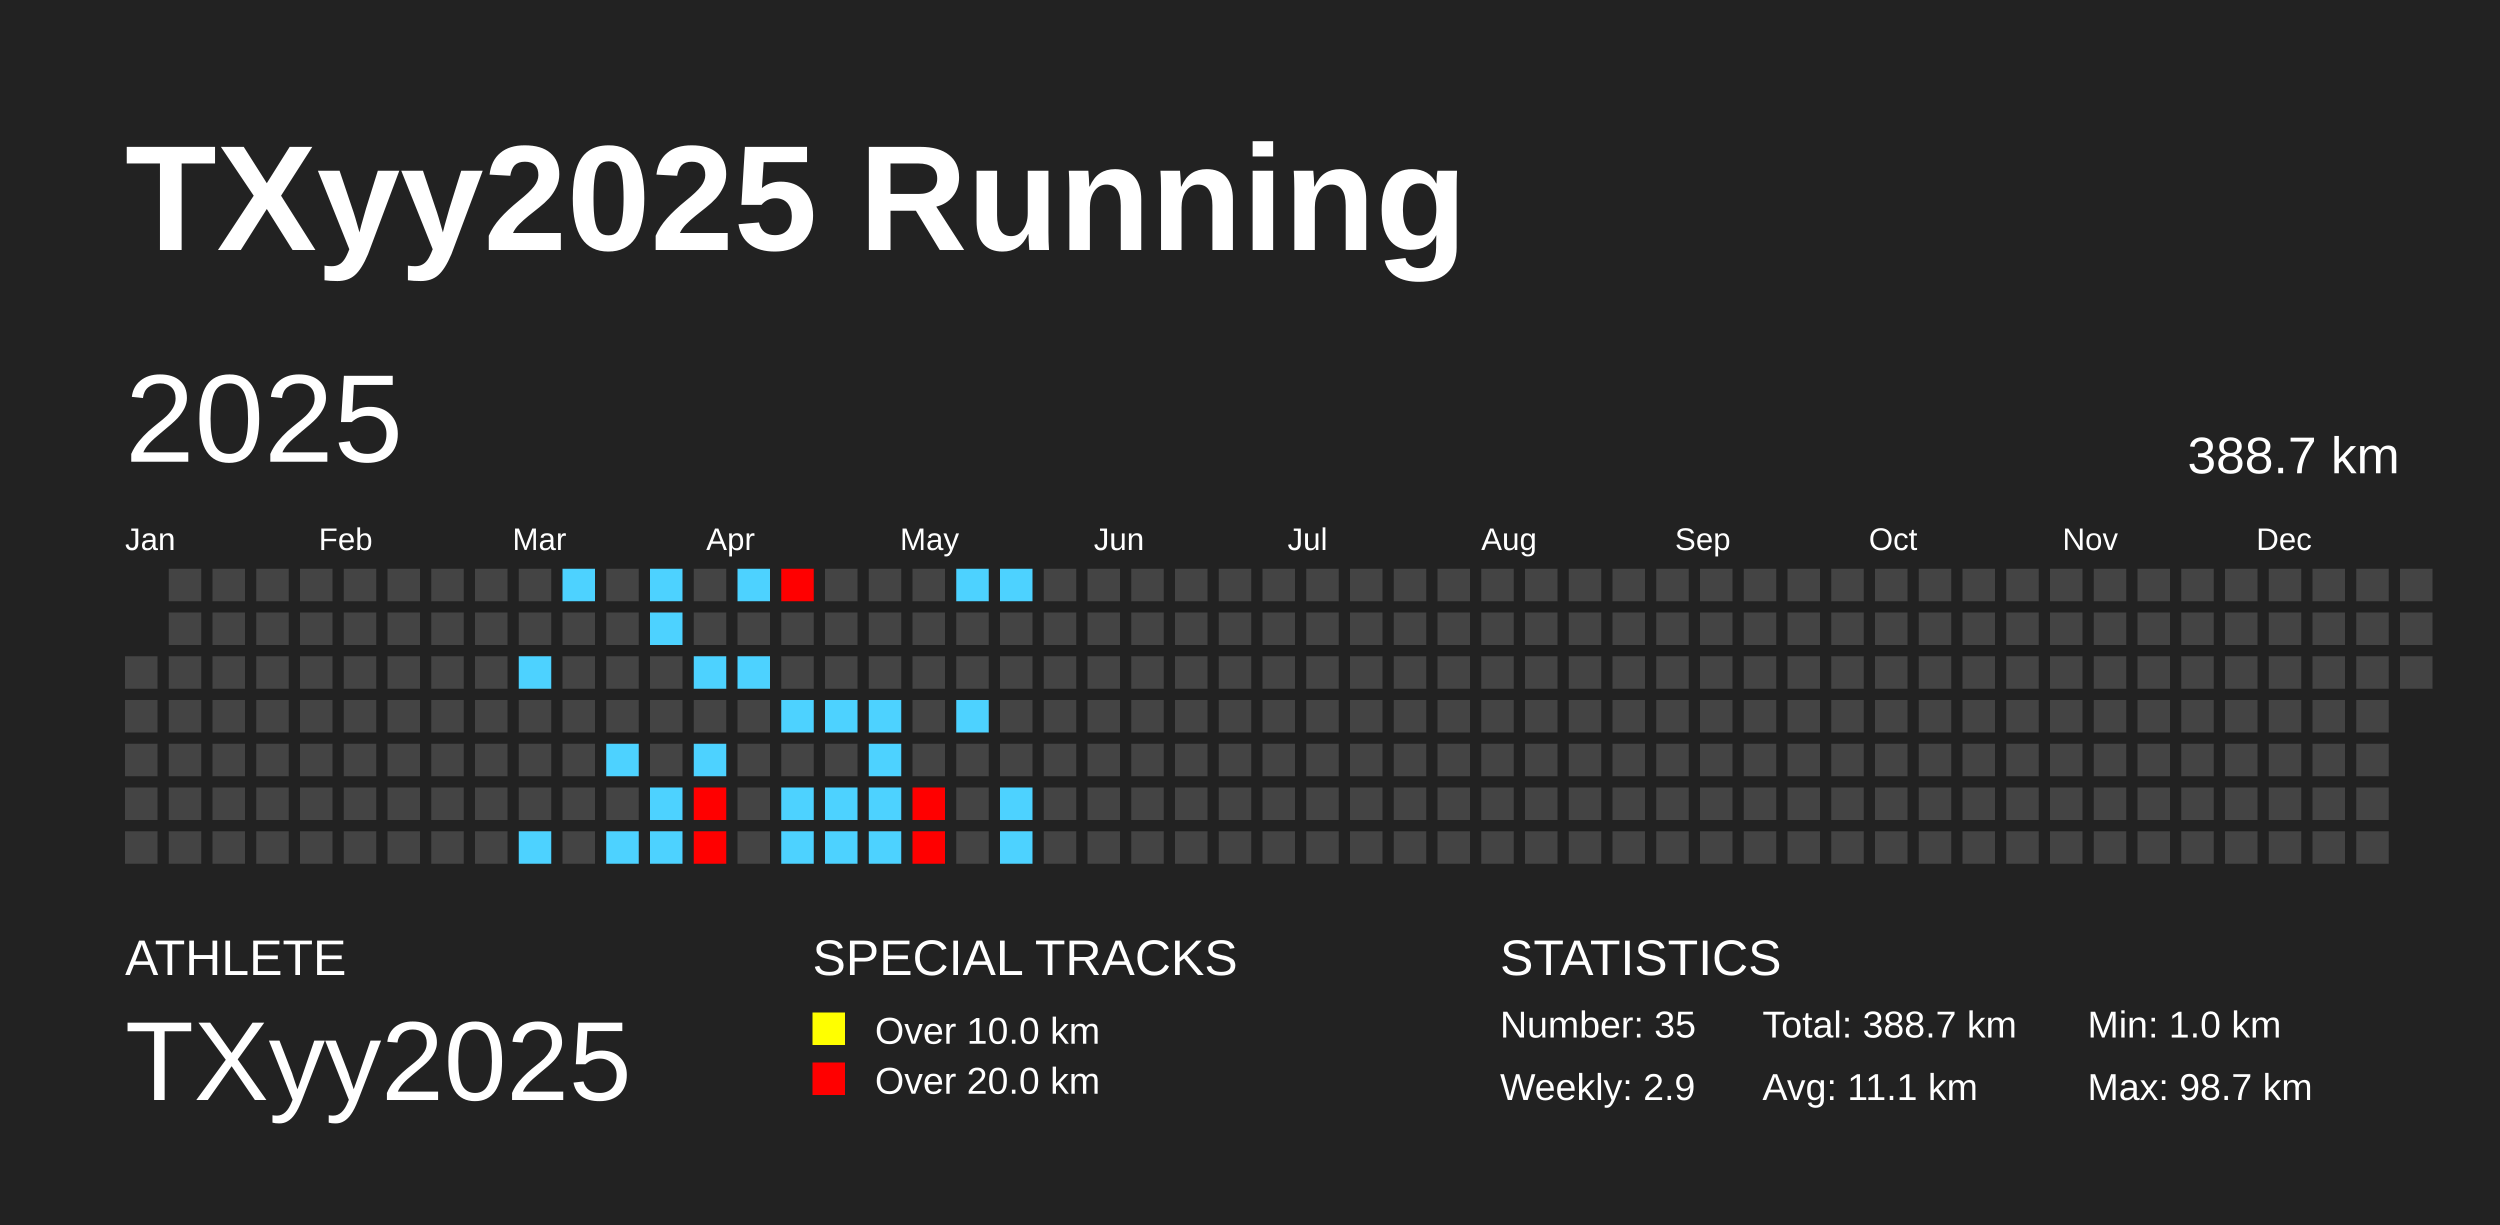
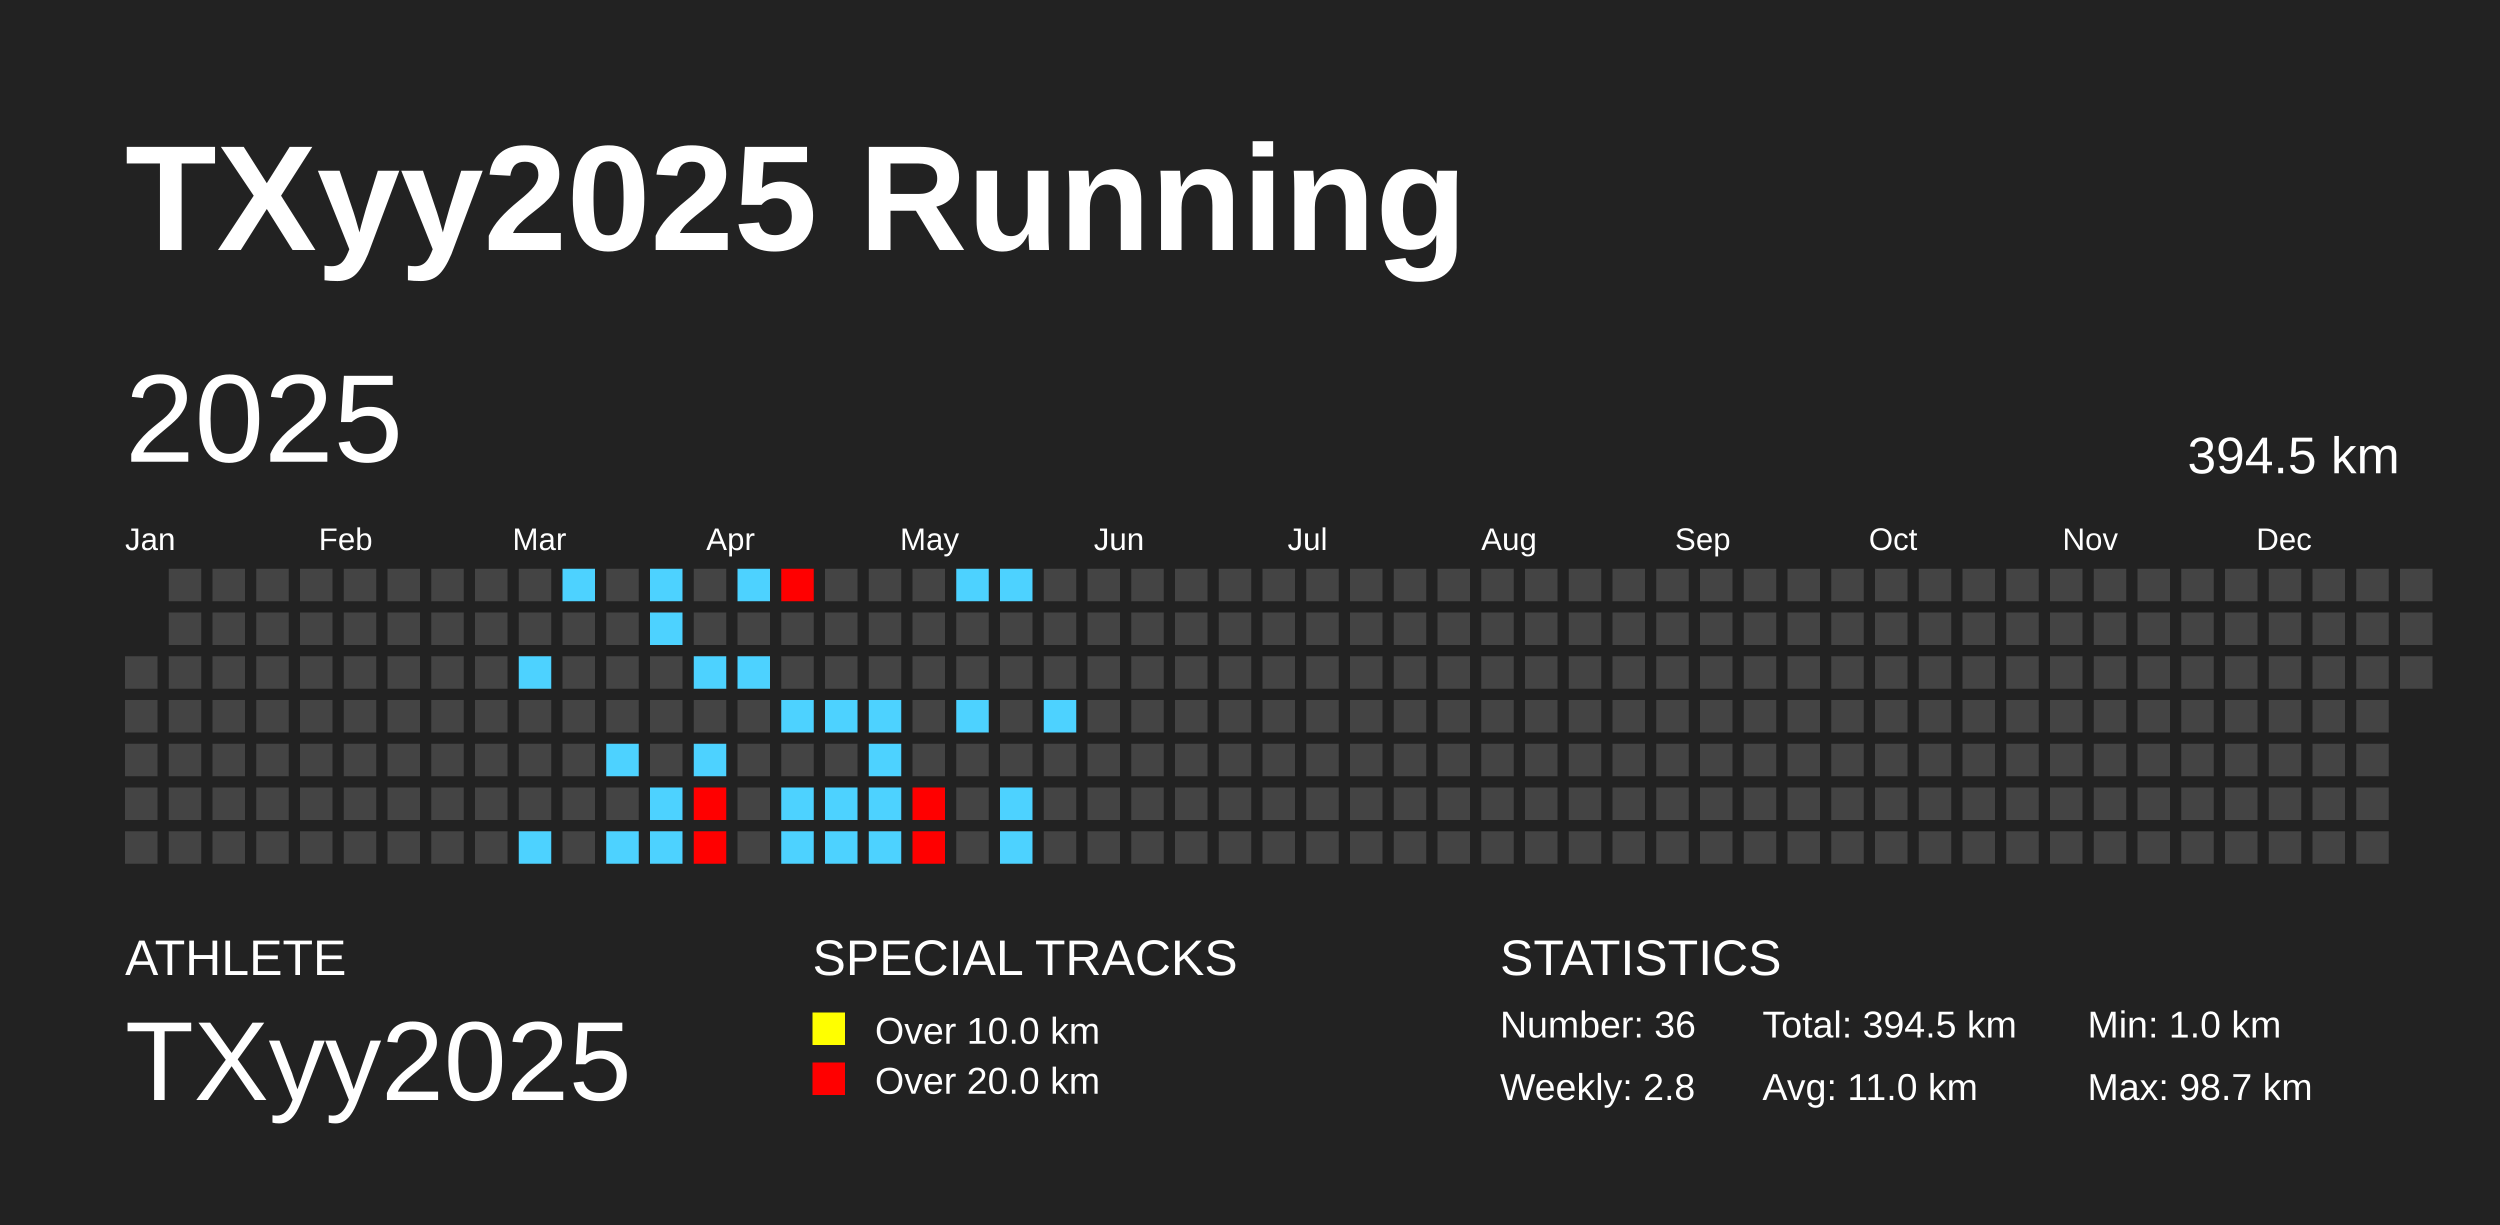
<svg xmlns="http://www.w3.org/2000/svg" baseProfile="full" height="98mm" version="1.1" viewBox="0,0,200,98" width="200mm">
  <defs />
  <rect fill="#222222" height="98" width="200" x="0" y="0" />
  <text fill="#FFFFFF" style="font-size:12px; font-family:Arial; font-weight:bold;" x="10" y="20">TXyy2025 Running</text>
  <text fill="#FFFFFF" style="font-size:4px; font-family:Arial" x="10" y="78">ATHLETE</text>
  <text fill="#FFFFFF" style="font-size:9px; font-family:Arial" x="10" y="88">TXyy2025</text>
  <text fill="#FFFFFF" style="font-size:4px; font-family:Arial" x="65" y="78">SPECIAL TRACKS</text>
  <rect fill="yellow" height="2.6" width="2.6" x="65" y="81" />
  <text fill="#FFFFFF" style="font-size:3px; font-family:Arial" x="70" y="83.5">Over 10.0 km</text>
  <rect fill="red" height="2.6" width="2.6" x="65" y="85" />
  <text fill="#FFFFFF" style="font-size:3px; font-family:Arial" x="70" y="87.5">Over 20.0 km</text>
  <text fill="#FFFFFF" style="font-size:4px; font-family:Arial" x="120" y="78">STATISTICS</text>
-   <text fill="#FFFFFF" style="font-size:3px; font-family:Arial" x="120" y="83">Number: 35</text>
-   <text fill="#FFFFFF" style="font-size:3px; font-family:Arial" x="120" y="88">Weekly: 2.9</text>
-   <text fill="#FFFFFF" style="font-size:3px; font-family:Arial" x="141" y="83">Total: 388.7 km</text>
-   <text fill="#FFFFFF" style="font-size:3px; font-family:Arial" x="141" y="88">Avg: 11.1 km</text>
+   <text fill="#FFFFFF" style="font-size:3px; font-family:Arial" x="120" y="83">Number: 36</text>
+   <text fill="#FFFFFF" style="font-size:3px; font-family:Arial" x="120" y="88">Weekly: 2.8</text>
+   <text fill="#FFFFFF" style="font-size:3px; font-family:Arial" x="141" y="83">Total: 394.5 km</text>
+   <text fill="#FFFFFF" style="font-size:3px; font-family:Arial" x="141" y="88">Avg: 11.0 km</text>
  <text fill="#FFFFFF" style="font-size:3px; font-family:Arial" x="167" y="83">Min: 1.0 km</text>
  <text fill="#FFFFFF" style="font-size:3px; font-family:Arial" x="167" y="88">Max: 98.7 km</text>
  <text dominant-baseline="hanging" fill="#FFFFFF" style="font-size:10.0px; font-family:Arial;" x="10" y="30">2025</text>
-   <text dominant-baseline="hanging" fill="#FFFFFF" style="font-size:4.125px; font-family:Arial;" x="175" y="35">388.7 km</text>
+   <text dominant-baseline="hanging" fill="#FFFFFF" style="font-size:4.125px; font-family:Arial;" x="175" y="35">394.5 km</text>
  <text fill="#FFFFFF" style="font-size:2.5px; font-family:Arial" x="10.0" y="44">Jan</text>
  <text fill="#FFFFFF" style="font-size:2.5px; font-family:Arial" x="25.5" y="44">Feb</text>
  <text fill="#FFFFFF" style="font-size:2.5px; font-family:Arial" x="41.0" y="44">Mar</text>
  <text fill="#FFFFFF" style="font-size:2.5px; font-family:Arial" x="56.5" y="44">Apr</text>
  <text fill="#FFFFFF" style="font-size:2.5px; font-family:Arial" x="72.0" y="44">May</text>
  <text fill="#FFFFFF" style="font-size:2.5px; font-family:Arial" x="87.5" y="44">Jun</text>
  <text fill="#FFFFFF" style="font-size:2.5px; font-family:Arial" x="103.0" y="44">Jul</text>
  <text fill="#FFFFFF" style="font-size:2.5px; font-family:Arial" x="118.5" y="44">Aug</text>
  <text fill="#FFFFFF" style="font-size:2.5px; font-family:Arial" x="134.0" y="44">Sep</text>
  <text fill="#FFFFFF" style="font-size:2.5px; font-family:Arial" x="149.5" y="44">Oct</text>
  <text fill="#FFFFFF" style="font-size:2.5px; font-family:Arial" x="165.0" y="44">Nov</text>
  <text fill="#FFFFFF" style="font-size:2.5px; font-family:Arial" x="180.5" y="44">Dec</text>
  <rect fill="#444444" height="2.6" width="2.6" x="10.0" y="52.5" />
  <rect fill="#444444" height="2.6" width="2.6" x="10.0" y="56.0" />
  <rect fill="#444444" height="2.6" width="2.6" x="10.0" y="59.5" />
  <rect fill="#444444" height="2.6" width="2.6" x="10.0" y="63.0" />
  <rect fill="#444444" height="2.6" width="2.6" x="10.0" y="66.5" />
  <rect fill="#444444" height="2.6" width="2.6" x="13.5" y="45.5" />
  <rect fill="#444444" height="2.6" width="2.6" x="13.5" y="49.0" />
  <rect fill="#444444" height="2.6" width="2.6" x="13.5" y="52.5" />
  <rect fill="#444444" height="2.6" width="2.6" x="13.5" y="56.0" />
  <rect fill="#444444" height="2.6" width="2.6" x="13.5" y="59.5" />
  <rect fill="#444444" height="2.6" width="2.6" x="13.5" y="63.0" />
  <rect fill="#444444" height="2.6" width="2.6" x="13.5" y="66.5" />
  <rect fill="#444444" height="2.6" width="2.6" x="17.0" y="45.5" />
  <rect fill="#444444" height="2.6" width="2.6" x="17.0" y="49.0" />
  <rect fill="#444444" height="2.6" width="2.6" x="17.0" y="52.5" />
  <rect fill="#444444" height="2.6" width="2.6" x="17.0" y="56.0" />
  <rect fill="#444444" height="2.6" width="2.6" x="17.0" y="59.5" />
  <rect fill="#444444" height="2.6" width="2.6" x="17.0" y="63.0" />
  <rect fill="#444444" height="2.6" width="2.6" x="17.0" y="66.5" />
  <rect fill="#444444" height="2.6" width="2.6" x="20.5" y="45.5" />
  <rect fill="#444444" height="2.6" width="2.6" x="20.5" y="49.0" />
  <rect fill="#444444" height="2.6" width="2.6" x="20.5" y="52.5" />
  <rect fill="#444444" height="2.6" width="2.6" x="20.5" y="56.0" />
  <rect fill="#444444" height="2.6" width="2.6" x="20.5" y="59.5" />
  <rect fill="#444444" height="2.6" width="2.6" x="20.5" y="63.0" />
  <rect fill="#444444" height="2.6" width="2.6" x="20.5" y="66.5" />
  <rect fill="#444444" height="2.6" width="2.6" x="24.0" y="45.5" />
  <rect fill="#444444" height="2.6" width="2.6" x="24.0" y="49.0" />
  <rect fill="#444444" height="2.6" width="2.6" x="24.0" y="52.5" />
  <rect fill="#444444" height="2.6" width="2.6" x="24.0" y="56.0" />
  <rect fill="#444444" height="2.6" width="2.6" x="24.0" y="59.5" />
  <rect fill="#444444" height="2.6" width="2.6" x="24.0" y="63.0" />
  <rect fill="#444444" height="2.6" width="2.6" x="24.0" y="66.5" />
  <rect fill="#444444" height="2.6" width="2.6" x="27.5" y="45.5" />
  <rect fill="#444444" height="2.6" width="2.6" x="27.5" y="49.0" />
  <rect fill="#444444" height="2.6" width="2.6" x="27.5" y="52.5" />
  <rect fill="#444444" height="2.6" width="2.6" x="27.5" y="56.0" />
  <rect fill="#444444" height="2.6" width="2.6" x="27.5" y="59.5" />
  <rect fill="#444444" height="2.6" width="2.6" x="27.5" y="63.0" />
  <rect fill="#444444" height="2.6" width="2.6" x="27.5" y="66.5" />
  <rect fill="#444444" height="2.6" width="2.6" x="31.0" y="45.5" />
  <rect fill="#444444" height="2.6" width="2.6" x="31.0" y="49.0" />
  <rect fill="#444444" height="2.6" width="2.6" x="31.0" y="52.5" />
  <rect fill="#444444" height="2.6" width="2.6" x="31.0" y="56.0" />
  <rect fill="#444444" height="2.6" width="2.6" x="31.0" y="59.5" />
  <rect fill="#444444" height="2.6" width="2.6" x="31.0" y="63.0" />
  <rect fill="#444444" height="2.6" width="2.6" x="31.0" y="66.5" />
  <rect fill="#444444" height="2.6" width="2.6" x="34.5" y="45.5" />
  <rect fill="#444444" height="2.6" width="2.6" x="34.5" y="49.0" />
  <rect fill="#444444" height="2.6" width="2.6" x="34.5" y="52.5" />
  <rect fill="#444444" height="2.6" width="2.6" x="34.5" y="56.0" />
  <rect fill="#444444" height="2.6" width="2.6" x="34.5" y="59.5" />
  <rect fill="#444444" height="2.6" width="2.6" x="34.5" y="63.0" />
  <rect fill="#444444" height="2.6" width="2.6" x="34.5" y="66.5" />
  <rect fill="#444444" height="2.6" width="2.6" x="38.0" y="45.5" />
  <rect fill="#444444" height="2.6" width="2.6" x="38.0" y="49.0" />
  <rect fill="#444444" height="2.6" width="2.6" x="38.0" y="52.5" />
  <rect fill="#444444" height="2.6" width="2.6" x="38.0" y="56.0" />
  <rect fill="#444444" height="2.6" width="2.6" x="38.0" y="59.5" />
  <rect fill="#444444" height="2.6" width="2.6" x="38.0" y="63.0" />
  <rect fill="#444444" height="2.6" width="2.6" x="38.0" y="66.5" />
  <rect fill="#444444" height="2.6" width="2.6" x="41.5" y="45.5" />
  <rect fill="#444444" height="2.6" width="2.6" x="41.5" y="49.0" />
  <rect fill="#4dd2ff" height="2.6" width="2.6" x="41.5" y="52.5" />
  <rect fill="#444444" height="2.6" width="2.6" x="41.5" y="56.0" />
  <rect fill="#444444" height="2.6" width="2.6" x="41.5" y="59.5" />
  <rect fill="#444444" height="2.6" width="2.6" x="41.5" y="63.0" />
  <rect fill="#4dd2ff" height="2.6" width="2.6" x="41.5" y="66.5" />
  <rect fill="#4dd2ff" height="2.6" width="2.6" x="45.0" y="45.5" />
  <rect fill="#444444" height="2.6" width="2.6" x="45.0" y="49.0" />
  <rect fill="#444444" height="2.6" width="2.6" x="45.0" y="52.5" />
  <rect fill="#444444" height="2.6" width="2.6" x="45.0" y="56.0" />
  <rect fill="#444444" height="2.6" width="2.6" x="45.0" y="59.5" />
  <rect fill="#444444" height="2.6" width="2.6" x="45.0" y="63.0" />
  <rect fill="#444444" height="2.6" width="2.6" x="45.0" y="66.5" />
  <rect fill="#444444" height="2.6" width="2.6" x="48.5" y="45.5" />
  <rect fill="#444444" height="2.6" width="2.6" x="48.5" y="49.0" />
  <rect fill="#444444" height="2.6" width="2.6" x="48.5" y="52.5" />
  <rect fill="#444444" height="2.6" width="2.6" x="48.5" y="56.0" />
  <rect fill="#4dd2ff" height="2.6" width="2.6" x="48.5" y="59.5" />
  <rect fill="#444444" height="2.6" width="2.6" x="48.5" y="63.0" />
  <rect fill="#4dd2ff" height="2.6" width="2.6" x="48.5" y="66.5" />
  <rect fill="#4dd2ff" height="2.6" width="2.6" x="52.0" y="45.5" />
  <rect fill="#4dd2ff" height="2.6" width="2.6" x="52.0" y="49.0" />
  <rect fill="#444444" height="2.6" width="2.6" x="52.0" y="52.5" />
  <rect fill="#444444" height="2.6" width="2.6" x="52.0" y="56.0" />
  <rect fill="#444444" height="2.6" width="2.6" x="52.0" y="59.5" />
  <rect fill="#4dd2ff" height="2.6" width="2.6" x="52.0" y="63.0" />
  <rect fill="#4dd2ff" height="2.6" width="2.6" x="52.0" y="66.5" />
  <rect fill="#444444" height="2.6" width="2.6" x="55.5" y="45.5" />
  <rect fill="#444444" height="2.6" width="2.6" x="55.5" y="49.0" />
  <rect fill="#4dd2ff" height="2.6" width="2.6" x="55.5" y="52.5" />
  <rect fill="#444444" height="2.6" width="2.6" x="55.5" y="56.0" />
  <rect fill="#4dd2ff" height="2.6" width="2.6" x="55.5" y="59.5" />
  <rect fill="red" height="2.6" width="2.6" x="55.5" y="63.0" />
  <rect fill="red" height="2.6" width="2.6" x="55.5" y="66.5" />
  <rect fill="#4dd2ff" height="2.6" width="2.6" x="59.0" y="45.5" />
  <rect fill="#444444" height="2.6" width="2.6" x="59.0" y="49.0" />
  <rect fill="#4dd2ff" height="2.6" width="2.6" x="59.0" y="52.5" />
  <rect fill="#444444" height="2.6" width="2.6" x="59.0" y="56.0" />
  <rect fill="#444444" height="2.6" width="2.6" x="59.0" y="59.5" />
  <rect fill="#444444" height="2.6" width="2.6" x="59.0" y="63.0" />
  <rect fill="#444444" height="2.6" width="2.6" x="59.0" y="66.5" />
  <rect fill="red" height="2.6" width="2.6" x="62.5" y="45.5" />
  <rect fill="#444444" height="2.6" width="2.6" x="62.5" y="49.0" />
  <rect fill="#444444" height="2.6" width="2.6" x="62.5" y="52.5" />
  <rect fill="#4dd2ff" height="2.6" width="2.6" x="62.5" y="56.0" />
  <rect fill="#444444" height="2.6" width="2.6" x="62.5" y="59.5" />
  <rect fill="#4dd2ff" height="2.6" width="2.6" x="62.5" y="63.0" />
  <rect fill="#4dd2ff" height="2.6" width="2.6" x="62.5" y="66.5" />
  <rect fill="#444444" height="2.6" width="2.6" x="66.0" y="45.5" />
  <rect fill="#444444" height="2.6" width="2.6" x="66.0" y="49.0" />
  <rect fill="#444444" height="2.6" width="2.6" x="66.0" y="52.5" />
  <rect fill="#4dd2ff" height="2.6" width="2.6" x="66.0" y="56.0" />
  <rect fill="#444444" height="2.6" width="2.6" x="66.0" y="59.5" />
  <rect fill="#4dd2ff" height="2.6" width="2.6" x="66.0" y="63.0" />
  <rect fill="#4dd2ff" height="2.6" width="2.6" x="66.0" y="66.5" />
  <rect fill="#444444" height="2.6" width="2.6" x="69.5" y="45.5" />
  <rect fill="#444444" height="2.6" width="2.6" x="69.5" y="49.0" />
  <rect fill="#444444" height="2.6" width="2.6" x="69.5" y="52.5" />
  <rect fill="#4dd2ff" height="2.6" width="2.6" x="69.5" y="56.0" />
  <rect fill="#4dd2ff" height="2.6" width="2.6" x="69.5" y="59.5" />
  <rect fill="#4dd2ff" height="2.6" width="2.6" x="69.5" y="63.0" />
  <rect fill="#4dd2ff" height="2.6" width="2.6" x="69.5" y="66.5" />
  <rect fill="#444444" height="2.6" width="2.6" x="73.0" y="45.5" />
  <rect fill="#444444" height="2.6" width="2.6" x="73.0" y="49.0" />
  <rect fill="#444444" height="2.6" width="2.6" x="73.0" y="52.5" />
  <rect fill="#444444" height="2.6" width="2.6" x="73.0" y="56.0" />
  <rect fill="#444444" height="2.6" width="2.6" x="73.0" y="59.5" />
  <rect fill="red" height="2.6" width="2.6" x="73.0" y="63.0" />
  <rect fill="red" height="2.6" width="2.6" x="73.0" y="66.5" />
  <rect fill="#4dd2ff" height="2.6" width="2.6" x="76.5" y="45.5" />
  <rect fill="#444444" height="2.6" width="2.6" x="76.5" y="49.0" />
  <rect fill="#444444" height="2.6" width="2.6" x="76.5" y="52.5" />
  <rect fill="#4dd2ff" height="2.6" width="2.6" x="76.5" y="56.0" />
  <rect fill="#444444" height="2.6" width="2.6" x="76.5" y="59.5" />
  <rect fill="#444444" height="2.6" width="2.6" x="76.5" y="63.0" />
  <rect fill="#444444" height="2.6" width="2.6" x="76.5" y="66.5" />
  <rect fill="#4dd2ff" height="2.6" width="2.6" x="80.0" y="45.5" />
  <rect fill="#444444" height="2.6" width="2.6" x="80.0" y="49.0" />
  <rect fill="#444444" height="2.6" width="2.6" x="80.0" y="52.5" />
  <rect fill="#444444" height="2.6" width="2.6" x="80.0" y="56.0" />
  <rect fill="#444444" height="2.6" width="2.6" x="80.0" y="59.5" />
  <rect fill="#4dd2ff" height="2.6" width="2.6" x="80.0" y="63.0" />
  <rect fill="#4dd2ff" height="2.6" width="2.6" x="80.0" y="66.5" />
  <rect fill="#444444" height="2.6" width="2.6" x="83.5" y="45.5" />
  <rect fill="#444444" height="2.6" width="2.6" x="83.5" y="49.0" />
  <rect fill="#444444" height="2.6" width="2.6" x="83.5" y="52.5" />
-   <rect fill="#444444" height="2.6" width="2.6" x="83.5" y="56.0" />
+   <rect fill="#4dd2ff" height="2.6" width="2.6" x="83.5" y="56.0" />
  <rect fill="#444444" height="2.6" width="2.6" x="83.5" y="59.5" />
  <rect fill="#444444" height="2.6" width="2.6" x="83.5" y="63.0" />
  <rect fill="#444444" height="2.6" width="2.6" x="83.5" y="66.5" />
  <rect fill="#444444" height="2.6" width="2.6" x="87.0" y="45.5" />
  <rect fill="#444444" height="2.6" width="2.6" x="87.0" y="49.0" />
  <rect fill="#444444" height="2.6" width="2.6" x="87.0" y="52.5" />
  <rect fill="#444444" height="2.6" width="2.6" x="87.0" y="56.0" />
  <rect fill="#444444" height="2.6" width="2.6" x="87.0" y="59.5" />
  <rect fill="#444444" height="2.6" width="2.6" x="87.0" y="63.0" />
  <rect fill="#444444" height="2.6" width="2.6" x="87.0" y="66.5" />
  <rect fill="#444444" height="2.6" width="2.6" x="90.5" y="45.5" />
  <rect fill="#444444" height="2.6" width="2.6" x="90.5" y="49.0" />
  <rect fill="#444444" height="2.6" width="2.6" x="90.5" y="52.5" />
  <rect fill="#444444" height="2.6" width="2.6" x="90.5" y="56.0" />
  <rect fill="#444444" height="2.6" width="2.6" x="90.5" y="59.5" />
  <rect fill="#444444" height="2.6" width="2.6" x="90.5" y="63.0" />
  <rect fill="#444444" height="2.6" width="2.6" x="90.5" y="66.5" />
  <rect fill="#444444" height="2.6" width="2.6" x="94.0" y="45.5" />
  <rect fill="#444444" height="2.6" width="2.6" x="94.0" y="49.0" />
  <rect fill="#444444" height="2.6" width="2.6" x="94.0" y="52.5" />
  <rect fill="#444444" height="2.6" width="2.6" x="94.0" y="56.0" />
  <rect fill="#444444" height="2.6" width="2.6" x="94.0" y="59.5" />
  <rect fill="#444444" height="2.6" width="2.6" x="94.0" y="63.0" />
  <rect fill="#444444" height="2.6" width="2.6" x="94.0" y="66.5" />
  <rect fill="#444444" height="2.6" width="2.6" x="97.5" y="45.5" />
  <rect fill="#444444" height="2.6" width="2.6" x="97.5" y="49.0" />
  <rect fill="#444444" height="2.6" width="2.6" x="97.5" y="52.5" />
  <rect fill="#444444" height="2.6" width="2.6" x="97.5" y="56.0" />
  <rect fill="#444444" height="2.6" width="2.6" x="97.5" y="59.5" />
  <rect fill="#444444" height="2.6" width="2.6" x="97.5" y="63.0" />
  <rect fill="#444444" height="2.6" width="2.6" x="97.5" y="66.5" />
  <rect fill="#444444" height="2.6" width="2.6" x="101.0" y="45.5" />
  <rect fill="#444444" height="2.6" width="2.6" x="101.0" y="49.0" />
  <rect fill="#444444" height="2.6" width="2.6" x="101.0" y="52.5" />
  <rect fill="#444444" height="2.6" width="2.6" x="101.0" y="56.0" />
  <rect fill="#444444" height="2.6" width="2.6" x="101.0" y="59.5" />
  <rect fill="#444444" height="2.6" width="2.6" x="101.0" y="63.0" />
  <rect fill="#444444" height="2.6" width="2.6" x="101.0" y="66.5" />
  <rect fill="#444444" height="2.6" width="2.6" x="104.5" y="45.5" />
  <rect fill="#444444" height="2.6" width="2.6" x="104.5" y="49.0" />
  <rect fill="#444444" height="2.6" width="2.6" x="104.5" y="52.5" />
  <rect fill="#444444" height="2.6" width="2.6" x="104.5" y="56.0" />
  <rect fill="#444444" height="2.6" width="2.6" x="104.5" y="59.5" />
  <rect fill="#444444" height="2.6" width="2.6" x="104.5" y="63.0" />
  <rect fill="#444444" height="2.6" width="2.6" x="104.5" y="66.5" />
  <rect fill="#444444" height="2.6" width="2.6" x="108.0" y="45.5" />
  <rect fill="#444444" height="2.6" width="2.6" x="108.0" y="49.0" />
  <rect fill="#444444" height="2.6" width="2.6" x="108.0" y="52.5" />
  <rect fill="#444444" height="2.6" width="2.6" x="108.0" y="56.0" />
  <rect fill="#444444" height="2.6" width="2.6" x="108.0" y="59.5" />
  <rect fill="#444444" height="2.6" width="2.6" x="108.0" y="63.0" />
  <rect fill="#444444" height="2.6" width="2.6" x="108.0" y="66.5" />
  <rect fill="#444444" height="2.6" width="2.6" x="111.5" y="45.5" />
  <rect fill="#444444" height="2.6" width="2.6" x="111.5" y="49.0" />
  <rect fill="#444444" height="2.6" width="2.6" x="111.5" y="52.5" />
  <rect fill="#444444" height="2.6" width="2.6" x="111.5" y="56.0" />
  <rect fill="#444444" height="2.6" width="2.6" x="111.5" y="59.5" />
  <rect fill="#444444" height="2.6" width="2.6" x="111.5" y="63.0" />
  <rect fill="#444444" height="2.6" width="2.6" x="111.5" y="66.5" />
  <rect fill="#444444" height="2.6" width="2.6" x="115.0" y="45.5" />
  <rect fill="#444444" height="2.6" width="2.6" x="115.0" y="49.0" />
  <rect fill="#444444" height="2.6" width="2.6" x="115.0" y="52.5" />
  <rect fill="#444444" height="2.6" width="2.6" x="115.0" y="56.0" />
  <rect fill="#444444" height="2.6" width="2.6" x="115.0" y="59.5" />
  <rect fill="#444444" height="2.6" width="2.6" x="115.0" y="63.0" />
  <rect fill="#444444" height="2.6" width="2.6" x="115.0" y="66.5" />
  <rect fill="#444444" height="2.6" width="2.6" x="118.5" y="45.5" />
  <rect fill="#444444" height="2.6" width="2.6" x="118.5" y="49.0" />
  <rect fill="#444444" height="2.6" width="2.6" x="118.5" y="52.5" />
  <rect fill="#444444" height="2.6" width="2.6" x="118.5" y="56.0" />
  <rect fill="#444444" height="2.6" width="2.6" x="118.5" y="59.5" />
  <rect fill="#444444" height="2.6" width="2.6" x="118.5" y="63.0" />
  <rect fill="#444444" height="2.6" width="2.6" x="118.5" y="66.5" />
  <rect fill="#444444" height="2.6" width="2.6" x="122.0" y="45.5" />
  <rect fill="#444444" height="2.6" width="2.6" x="122.0" y="49.0" />
  <rect fill="#444444" height="2.6" width="2.6" x="122.0" y="52.5" />
  <rect fill="#444444" height="2.6" width="2.6" x="122.0" y="56.0" />
  <rect fill="#444444" height="2.6" width="2.6" x="122.0" y="59.5" />
  <rect fill="#444444" height="2.6" width="2.6" x="122.0" y="63.0" />
  <rect fill="#444444" height="2.6" width="2.6" x="122.0" y="66.5" />
  <rect fill="#444444" height="2.6" width="2.6" x="125.5" y="45.5" />
  <rect fill="#444444" height="2.6" width="2.6" x="125.5" y="49.0" />
  <rect fill="#444444" height="2.6" width="2.6" x="125.5" y="52.5" />
  <rect fill="#444444" height="2.6" width="2.6" x="125.5" y="56.0" />
  <rect fill="#444444" height="2.6" width="2.6" x="125.5" y="59.5" />
  <rect fill="#444444" height="2.6" width="2.6" x="125.5" y="63.0" />
  <rect fill="#444444" height="2.6" width="2.6" x="125.5" y="66.5" />
  <rect fill="#444444" height="2.6" width="2.6" x="129.0" y="45.5" />
  <rect fill="#444444" height="2.6" width="2.6" x="129.0" y="49.0" />
  <rect fill="#444444" height="2.6" width="2.6" x="129.0" y="52.5" />
  <rect fill="#444444" height="2.6" width="2.6" x="129.0" y="56.0" />
  <rect fill="#444444" height="2.6" width="2.6" x="129.0" y="59.5" />
  <rect fill="#444444" height="2.6" width="2.6" x="129.0" y="63.0" />
  <rect fill="#444444" height="2.6" width="2.6" x="129.0" y="66.5" />
  <rect fill="#444444" height="2.6" width="2.6" x="132.5" y="45.5" />
  <rect fill="#444444" height="2.6" width="2.6" x="132.5" y="49.0" />
  <rect fill="#444444" height="2.6" width="2.6" x="132.5" y="52.5" />
  <rect fill="#444444" height="2.6" width="2.6" x="132.5" y="56.0" />
  <rect fill="#444444" height="2.6" width="2.6" x="132.5" y="59.5" />
  <rect fill="#444444" height="2.6" width="2.6" x="132.5" y="63.0" />
  <rect fill="#444444" height="2.6" width="2.6" x="132.5" y="66.5" />
  <rect fill="#444444" height="2.6" width="2.6" x="136.0" y="45.5" />
  <rect fill="#444444" height="2.6" width="2.6" x="136.0" y="49.0" />
  <rect fill="#444444" height="2.6" width="2.6" x="136.0" y="52.5" />
  <rect fill="#444444" height="2.6" width="2.6" x="136.0" y="56.0" />
  <rect fill="#444444" height="2.6" width="2.6" x="136.0" y="59.5" />
  <rect fill="#444444" height="2.6" width="2.6" x="136.0" y="63.0" />
  <rect fill="#444444" height="2.6" width="2.6" x="136.0" y="66.5" />
  <rect fill="#444444" height="2.6" width="2.6" x="139.5" y="45.5" />
  <rect fill="#444444" height="2.6" width="2.6" x="139.5" y="49.0" />
  <rect fill="#444444" height="2.6" width="2.6" x="139.5" y="52.5" />
  <rect fill="#444444" height="2.6" width="2.6" x="139.5" y="56.0" />
  <rect fill="#444444" height="2.6" width="2.6" x="139.5" y="59.5" />
  <rect fill="#444444" height="2.6" width="2.6" x="139.5" y="63.0" />
  <rect fill="#444444" height="2.6" width="2.6" x="139.5" y="66.5" />
  <rect fill="#444444" height="2.6" width="2.6" x="143.0" y="45.5" />
  <rect fill="#444444" height="2.6" width="2.6" x="143.0" y="49.0" />
  <rect fill="#444444" height="2.6" width="2.6" x="143.0" y="52.5" />
  <rect fill="#444444" height="2.6" width="2.6" x="143.0" y="56.0" />
  <rect fill="#444444" height="2.6" width="2.6" x="143.0" y="59.5" />
  <rect fill="#444444" height="2.6" width="2.6" x="143.0" y="63.0" />
  <rect fill="#444444" height="2.6" width="2.6" x="143.0" y="66.5" />
  <rect fill="#444444" height="2.6" width="2.6" x="146.5" y="45.5" />
  <rect fill="#444444" height="2.6" width="2.6" x="146.5" y="49.0" />
  <rect fill="#444444" height="2.6" width="2.6" x="146.5" y="52.5" />
  <rect fill="#444444" height="2.6" width="2.6" x="146.5" y="56.0" />
  <rect fill="#444444" height="2.6" width="2.6" x="146.5" y="59.5" />
  <rect fill="#444444" height="2.6" width="2.6" x="146.5" y="63.0" />
  <rect fill="#444444" height="2.6" width="2.6" x="146.5" y="66.5" />
  <rect fill="#444444" height="2.6" width="2.6" x="150.0" y="45.5" />
  <rect fill="#444444" height="2.6" width="2.6" x="150.0" y="49.0" />
  <rect fill="#444444" height="2.6" width="2.6" x="150.0" y="52.5" />
  <rect fill="#444444" height="2.6" width="2.6" x="150.0" y="56.0" />
  <rect fill="#444444" height="2.6" width="2.6" x="150.0" y="59.5" />
  <rect fill="#444444" height="2.6" width="2.6" x="150.0" y="63.0" />
  <rect fill="#444444" height="2.6" width="2.6" x="150.0" y="66.5" />
  <rect fill="#444444" height="2.6" width="2.6" x="153.5" y="45.5" />
  <rect fill="#444444" height="2.6" width="2.6" x="153.5" y="49.0" />
  <rect fill="#444444" height="2.6" width="2.6" x="153.5" y="52.5" />
  <rect fill="#444444" height="2.6" width="2.6" x="153.5" y="56.0" />
  <rect fill="#444444" height="2.6" width="2.6" x="153.5" y="59.5" />
  <rect fill="#444444" height="2.6" width="2.6" x="153.5" y="63.0" />
  <rect fill="#444444" height="2.6" width="2.6" x="153.5" y="66.5" />
  <rect fill="#444444" height="2.6" width="2.6" x="157.0" y="45.5" />
  <rect fill="#444444" height="2.6" width="2.6" x="157.0" y="49.0" />
  <rect fill="#444444" height="2.6" width="2.6" x="157.0" y="52.5" />
  <rect fill="#444444" height="2.6" width="2.6" x="157.0" y="56.0" />
  <rect fill="#444444" height="2.6" width="2.6" x="157.0" y="59.5" />
  <rect fill="#444444" height="2.6" width="2.6" x="157.0" y="63.0" />
  <rect fill="#444444" height="2.6" width="2.6" x="157.0" y="66.5" />
  <rect fill="#444444" height="2.6" width="2.6" x="160.5" y="45.5" />
  <rect fill="#444444" height="2.6" width="2.6" x="160.5" y="49.0" />
  <rect fill="#444444" height="2.6" width="2.6" x="160.5" y="52.5" />
  <rect fill="#444444" height="2.6" width="2.6" x="160.5" y="56.0" />
  <rect fill="#444444" height="2.6" width="2.6" x="160.5" y="59.5" />
  <rect fill="#444444" height="2.6" width="2.6" x="160.5" y="63.0" />
  <rect fill="#444444" height="2.6" width="2.6" x="160.5" y="66.5" />
  <rect fill="#444444" height="2.6" width="2.6" x="164.0" y="45.5" />
  <rect fill="#444444" height="2.6" width="2.6" x="164.0" y="49.0" />
  <rect fill="#444444" height="2.6" width="2.6" x="164.0" y="52.5" />
  <rect fill="#444444" height="2.6" width="2.6" x="164.0" y="56.0" />
  <rect fill="#444444" height="2.6" width="2.6" x="164.0" y="59.5" />
  <rect fill="#444444" height="2.6" width="2.6" x="164.0" y="63.0" />
  <rect fill="#444444" height="2.6" width="2.6" x="164.0" y="66.5" />
  <rect fill="#444444" height="2.6" width="2.6" x="167.5" y="45.5" />
  <rect fill="#444444" height="2.6" width="2.6" x="167.5" y="49.0" />
  <rect fill="#444444" height="2.6" width="2.6" x="167.5" y="52.5" />
  <rect fill="#444444" height="2.6" width="2.6" x="167.5" y="56.0" />
  <rect fill="#444444" height="2.6" width="2.6" x="167.5" y="59.5" />
  <rect fill="#444444" height="2.6" width="2.6" x="167.5" y="63.0" />
  <rect fill="#444444" height="2.6" width="2.6" x="167.5" y="66.5" />
  <rect fill="#444444" height="2.6" width="2.6" x="171.0" y="45.5" />
  <rect fill="#444444" height="2.6" width="2.6" x="171.0" y="49.0" />
  <rect fill="#444444" height="2.6" width="2.6" x="171.0" y="52.5" />
  <rect fill="#444444" height="2.6" width="2.6" x="171.0" y="56.0" />
  <rect fill="#444444" height="2.6" width="2.6" x="171.0" y="59.5" />
  <rect fill="#444444" height="2.6" width="2.6" x="171.0" y="63.0" />
  <rect fill="#444444" height="2.6" width="2.6" x="171.0" y="66.5" />
  <rect fill="#444444" height="2.6" width="2.6" x="174.5" y="45.5" />
  <rect fill="#444444" height="2.6" width="2.6" x="174.5" y="49.0" />
  <rect fill="#444444" height="2.6" width="2.6" x="174.5" y="52.5" />
  <rect fill="#444444" height="2.6" width="2.6" x="174.5" y="56.0" />
  <rect fill="#444444" height="2.6" width="2.6" x="174.5" y="59.5" />
  <rect fill="#444444" height="2.6" width="2.6" x="174.5" y="63.0" />
  <rect fill="#444444" height="2.6" width="2.6" x="174.5" y="66.5" />
  <rect fill="#444444" height="2.6" width="2.6" x="178.0" y="45.5" />
  <rect fill="#444444" height="2.6" width="2.6" x="178.0" y="49.0" />
  <rect fill="#444444" height="2.6" width="2.6" x="178.0" y="52.5" />
  <rect fill="#444444" height="2.6" width="2.6" x="178.0" y="56.0" />
  <rect fill="#444444" height="2.6" width="2.6" x="178.0" y="59.5" />
  <rect fill="#444444" height="2.6" width="2.6" x="178.0" y="63.0" />
  <rect fill="#444444" height="2.6" width="2.6" x="178.0" y="66.5" />
  <rect fill="#444444" height="2.6" width="2.6" x="181.5" y="45.5" />
  <rect fill="#444444" height="2.6" width="2.6" x="181.5" y="49.0" />
  <rect fill="#444444" height="2.6" width="2.6" x="181.5" y="52.5" />
  <rect fill="#444444" height="2.6" width="2.6" x="181.5" y="56.0" />
  <rect fill="#444444" height="2.6" width="2.6" x="181.5" y="59.5" />
  <rect fill="#444444" height="2.6" width="2.6" x="181.5" y="63.0" />
  <rect fill="#444444" height="2.6" width="2.6" x="181.5" y="66.5" />
  <rect fill="#444444" height="2.6" width="2.6" x="185.0" y="45.5" />
  <rect fill="#444444" height="2.6" width="2.6" x="185.0" y="49.0" />
  <rect fill="#444444" height="2.6" width="2.6" x="185.0" y="52.5" />
  <rect fill="#444444" height="2.6" width="2.6" x="185.0" y="56.0" />
  <rect fill="#444444" height="2.6" width="2.6" x="185.0" y="59.5" />
  <rect fill="#444444" height="2.6" width="2.6" x="185.0" y="63.0" />
  <rect fill="#444444" height="2.6" width="2.6" x="185.0" y="66.5" />
  <rect fill="#444444" height="2.6" width="2.6" x="188.5" y="45.5" />
  <rect fill="#444444" height="2.6" width="2.6" x="188.5" y="49.0" />
  <rect fill="#444444" height="2.6" width="2.6" x="188.5" y="52.5" />
  <rect fill="#444444" height="2.6" width="2.6" x="188.5" y="56.0" />
  <rect fill="#444444" height="2.6" width="2.6" x="188.5" y="59.5" />
  <rect fill="#444444" height="2.6" width="2.6" x="188.5" y="63.0" />
  <rect fill="#444444" height="2.6" width="2.6" x="188.5" y="66.5" />
  <rect fill="#444444" height="2.6" width="2.6" x="192.0" y="45.5" />
  <rect fill="#444444" height="2.6" width="2.6" x="192.0" y="49.0" />
  <rect fill="#444444" height="2.6" width="2.6" x="192.0" y="52.5" />
</svg>
